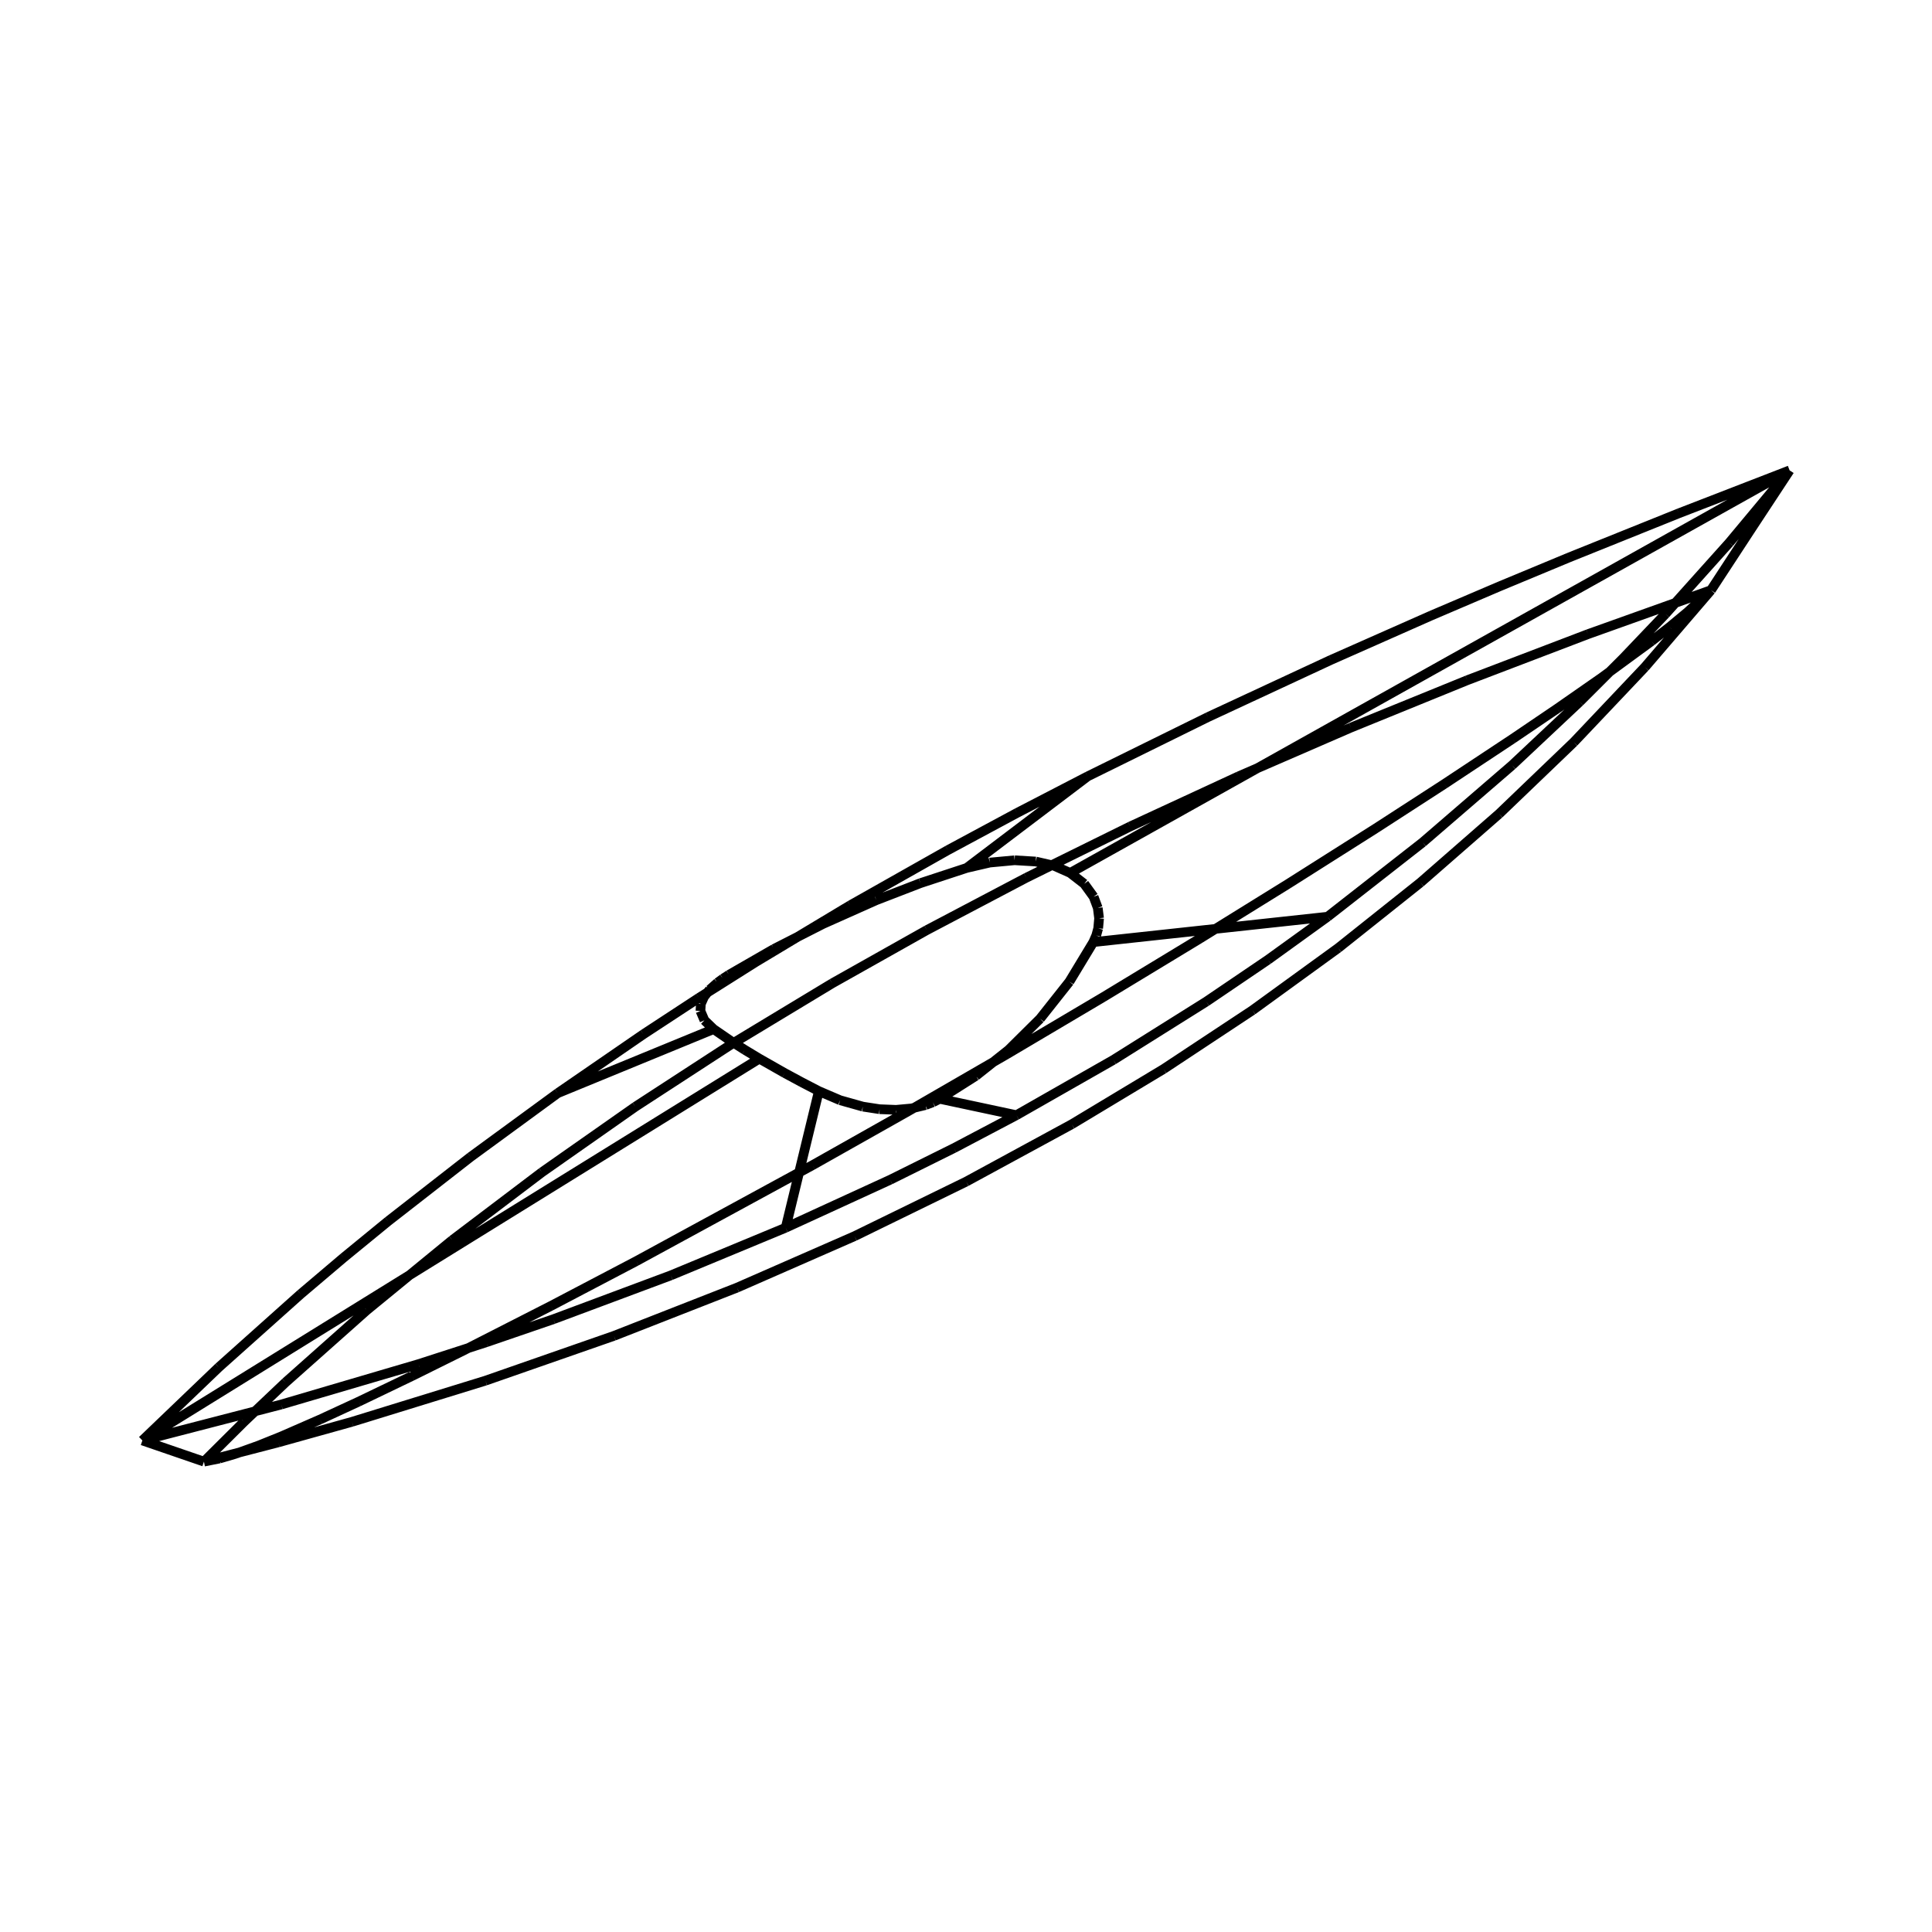
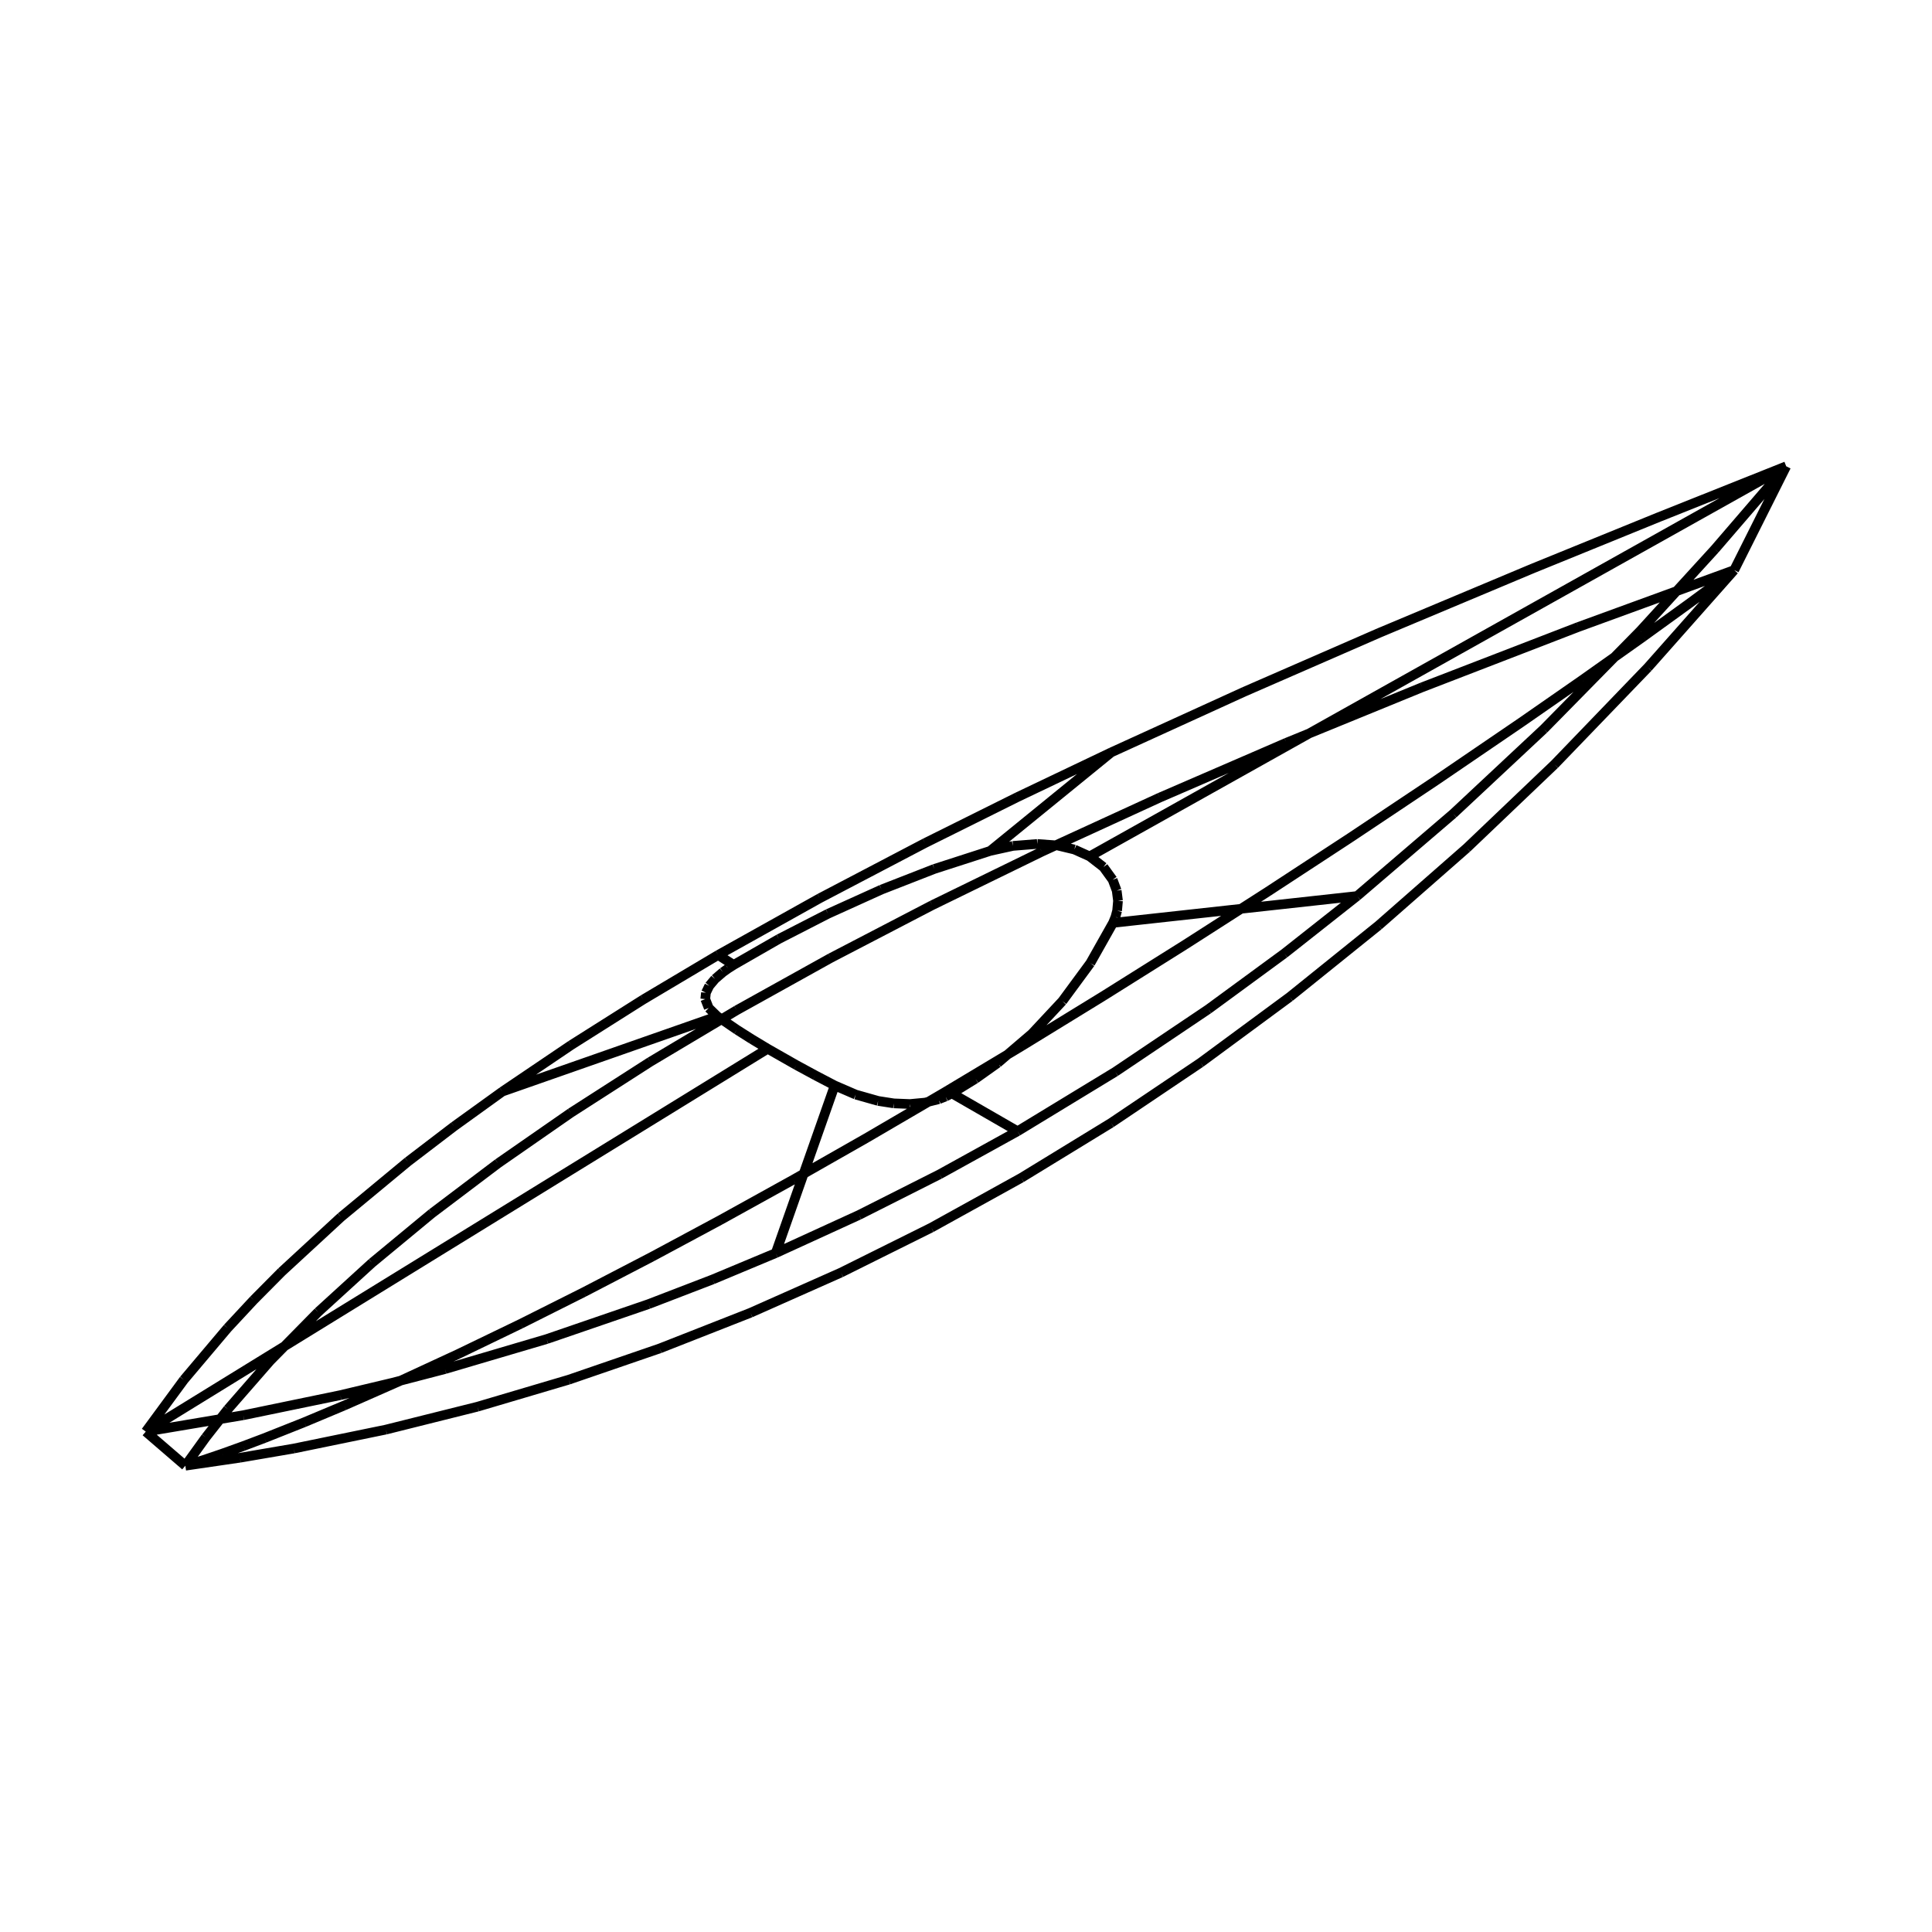
<svg xmlns="http://www.w3.org/2000/svg" viewBox="0 0 800 800">
-   <path d="M549.745,379.594 L589.094,348.813 M589.094,348.813 L626.106,316.89 M626.106,316.89 L654.103,290.593 M654.103,290.593 L672.195,272.513 M672.195,272.513 L689.645,254.204 M689.645,254.204 L716.082,224.712 M716.082,224.712 L741.042,194.77 M549.745,379.594 L452.727,390.109 M443.147,361.462 L448.951,365.964 M448.951,365.964 L452.844,371.333 M452.844,371.333 L454.565,375.95 M454.565,375.95 L455.108,380.241 M455.108,380.241 L454.736,384.411 M454.736,384.411 L453.936,387.333 M453.936,387.333 L452.727,390.109 M741.042,194.77 L443.147,361.462 M420.878,461.777 L461.015,438.891 M461.015,438.891 L499.505,414.746 M499.505,414.746 L525.041,397.425 M525.041,397.425 L549.745,379.594 M420.878,461.777 L389.131,454.998 M452.727,390.109 L442.812,406.492 M442.812,406.492 L430.671,421.824 M430.671,421.824 L417.631,434.75 M417.631,434.75 L404.07,445.506 M404.07,445.506 L389.131,454.998 M325.337,508.375 L368.613,488.517 M368.613,488.517 L395.018,475.411 M395.018,475.411 L420.878,461.777 M325.337,508.375 L339.073,451.812 M339.073,451.812 L347.868,455.58 M347.868,455.58 L357.296,458.227 M357.296,458.227 L364.214,459.295 M364.214,459.295 L371.032,459.56 M371.032,459.56 L377.416,458.98 M377.416,458.98 L383.22,457.584 M383.22,457.584 L386.303,456.411 M386.303,456.411 L389.131,454.998 M58.958,596.467 L116.491,581.568 M116.491,581.568 L173.322,564.85 M173.322,564.85 L201.372,555.793 M201.372,555.793 L229.167,546.253 M229.167,546.253 L277.794,528.099 M277.794,528.099 L325.337,508.375 M58.958,596.467 L314.434,438.362 M314.434,438.362 L324.938,444.335 M324.938,444.335 L331.911,448.096 M331.911,448.096 L339.073,451.812 M58.958,596.467 L90.595,566.155 M90.595,566.155 L124.499,535.848 M124.499,535.848 L142.308,520.743 M142.308,520.743 L160.714,505.673 M160.714,505.673 L194.886,479.041 M194.886,479.041 L230.971,452.641 M230.971,452.641 L295.49,426.137 M295.49,426.137 L302.981,431.279 M302.981,431.279 L308.438,434.745 M308.438,434.745 L314.434,438.362 M230.971,452.641 L266.411,428.262 M266.411,428.262 L289.39,413.206 M289.39,413.206 L312.993,398.315 M312.993,398.315 L301.864,403.641 M295.49,426.137 L291.693,422.488 M291.693,422.488 L290.04,418.613 M290.04,418.613 L290.215,415.713 M290.215,415.713 L291.527,412.742 M291.527,412.742 L293.873,409.794 M293.873,409.794 L297.12,406.9 M297.12,406.9 L299.378,405.249 M299.378,405.249 L301.864,403.641 M312.993,398.315 L352.014,374.89 M352.014,374.89 L392.486,352.023 M392.486,352.023 L421.142,336.608 M421.142,336.608 L450.351,321.488 M450.351,321.488 L400.312,359.386 M301.864,403.641 L320.484,392.929 M320.484,392.929 L340.771,382.592 M340.771,382.592 L362.877,372.737 M362.877,372.737 L381.133,365.688 M381.133,365.688 L400.312,359.386 M450.351,321.488 L500.167,296.936 M500.167,296.936 L551.128,273.242 M551.128,273.242 L592.642,254.874 M592.642,254.874 L620.967,242.775 M620.967,242.775 L649.486,230.917 M649.486,230.917 L695.103,212.568 M695.103,212.568 L741.042,194.77 M400.312,359.386 L409.855,357.173 M409.855,357.173 L420.129,356.219 M420.129,356.219 L428.896,356.743 M428.896,356.743 L436.409,358.464 M436.409,358.464 L443.147,361.462 M741.042,194.77 L724.735,219.543 M724.735,219.543 L708.484,244.374 M708.484,244.374 L657.549,262.584 M657.549,262.584 L607.54,281.67 M607.54,281.67 L559.398,301.27 M559.398,301.27 L512.849,321.471 M512.849,321.471 L468.008,342.216 M468.008,342.216 L424.969,363.449 M424.969,363.449 L383.812,385.119 M383.812,385.119 L344.6,407.179 M344.6,407.179 L303.194,432.183 M303.194,432.183 L263.095,458.267 M263.095,458.267 L224.421,485.391 M224.421,485.391 L187.3,513.499 M187.3,513.499 L151.869,542.525 M151.869,542.525 L118.27,572.388 M118.27,572.388 L101.02,588.752 M101.02,588.752 L84.449,605.23 M58.958,596.467 L84.449,605.23 M708.484,244.374 L698.9,253.357 M698.9,253.357 L691.419,259.572 M691.419,259.572 L683.87,265.47 M683.87,265.47 L663.231,280.587 M663.231,280.587 L644.833,293.405 M644.833,293.405 L626.392,305.905 M626.392,305.905 L598.104,324.623 M598.104,324.623 L569.757,342.966 M569.757,342.966 L533.299,366.057 M533.299,366.057 L496.763,388.694 M496.763,388.694 L456.905,412.847 M456.905,412.847 L416.964,436.496 M416.964,436.496 L376.747,459.746 M376.747,459.746 L336.455,482.475 M336.455,482.475 L263.482,522.206 M263.482,522.206 L228.178,540.733 M228.178,540.733 L192.834,558.762 M192.834,558.762 L170.683,569.741 M170.683,569.741 L148.528,580.391 M148.528,580.391 L132.563,587.768 M132.563,587.768 L116.621,594.732 M116.621,594.732 L107.109,598.567 M107.109,598.567 L97.652,601.96 M97.652,601.96 L90.976,603.926 M90.976,603.926 L84.449,605.23 M708.484,244.374 L681.107,276.259 M681.107,276.259 L651.667,307.333 M651.667,307.333 L620.731,337.008 M620.731,337.008 L588.178,365.445 M588.178,365.445 L554.11,392.572 M554.11,392.572 L518.629,418.326 M518.629,418.326 L481.833,442.655 M481.833,442.655 L443.817,465.52 M443.817,465.52 L400.104,489.278 M400.104,489.278 L353.878,511.857 M353.878,511.857 L305.216,533.178 M305.216,533.178 L254.219,553.156 M254.219,553.156 L201.015,571.707 M201.015,571.707 L145.761,588.743 M145.761,588.743 L115.279,597.244 M115.279,597.244 L84.449,605.23" stroke="black" stroke-width="4" fill="red" />
+   <path d="M561.96,371.029 L601.73,336.963 M601.73,336.963 L639.279,301.859 M639.279,301.859 L679.204,261.242 M679.204,261.242 L710.079,227.429 M710.079,227.429 L739.635,193.078 M561.96,371.029 L460.886,382.139 M451.211,354.611 L456.902,359.025 M456.902,359.025 L460.721,364.291 M460.721,364.291 L462.402,368.788 M462.402,368.788 L462.941,373.001 M462.941,373.001 L462.579,377.097 M462.579,377.097 L461.896,379.675 M461.896,379.675 L460.886,382.139 M739.635,193.078 L451.211,354.611 M421.366,468.418 L461.822,443.81 M461.822,443.81 L500.352,417.893 M500.352,417.893 L531.814,394.825 M531.814,394.825 L561.96,371.029 M421.366,468.418 L394.146,452.725 M460.886,382.139 L451.484,398.816 M451.484,398.816 L439.897,414.555 M439.897,414.555 L427.3,428.044 M427.3,428.044 L413.112,440.167 M413.112,440.167 L403.903,446.712 M403.903,446.712 L394.146,452.725 M321.206,518.884 L355.688,503.101 M355.688,503.101 L389.09,486.246 M389.09,486.246 L421.366,468.418 M321.206,518.884 L345.638,449.477 M345.638,449.477 L354.342,453.243 M354.342,453.243 L363.621,455.871 M363.621,455.871 L370.115,456.885 M370.115,456.885 L376.804,457.153 M376.804,457.153 L383.055,456.566 M383.055,456.566 L388.727,455.15 M388.727,455.15 L391.548,454.045 M391.548,454.045 L394.146,452.725 M60.365,592.805 L100.737,586.01 M100.737,586.01 L140.914,577.702 M140.914,577.702 L162.658,572.53 M162.658,572.53 L184.26,566.904 M184.26,566.904 L226.352,554.485 M226.352,554.485 L268.554,540.002 M268.554,540.002 L295.136,529.778 M295.136,529.778 L321.206,518.884 M60.365,592.805 L317.893,434.263 M317.893,434.263 L329.724,441.003 M329.724,441.003 L337.585,445.264 M337.585,445.264 L345.638,449.477 M60.365,592.805 L76.136,571.353 M76.136,571.353 L94.23,549.924 M94.23,549.924 L105.062,538.285 M105.062,538.285 L116.568,526.685 M116.568,526.685 L141.193,503.964 M141.193,503.964 L168.927,480.99 M168.927,480.99 L188.029,466.401 M188.029,466.401 L208.035,451.989 M208.035,451.989 L297.018,420.834 M297.018,420.834 L305.149,426.397 M305.149,426.397 L311.188,430.222 M311.188,430.222 L317.893,434.263 M208.035,451.989 L236.498,432.751 M236.498,432.751 L266.331,413.894 M266.331,413.894 L297.361,395.439 M297.361,395.439 L303.801,399.554 M297.018,420.834 L293.472,417.385 M293.472,417.385 L292.041,413.709 M292.041,413.709 L292.313,411.064 M292.313,411.064 L293.693,408.212 M293.693,408.212 L296.088,405.362 M296.088,405.362 L299.367,402.548 M299.367,402.548 L301.486,401.035 M301.486,401.035 L303.801,399.554 M297.361,395.439 L339.454,371.934 M339.454,371.934 L383.013,349.105 M383.013,349.105 L421.218,330.097 M421.218,330.097 L460.143,311.538 M460.143,311.538 L410.029,352.34 M303.801,399.554 L322.524,388.803 M322.524,388.803 L342.857,378.375 M342.857,378.375 L365.01,368.348 M365.01,368.348 L386.882,359.812 M386.882,359.812 L410.029,352.34 M460.143,311.538 L515.115,286.471 M515.115,286.471 L570.948,262.117 M570.948,262.117 L634.645,235.392 M634.645,235.392 L687.007,214.072 M687.007,214.072 L739.635,193.078 M410.029,352.34 L419.436,350.27 M419.436,350.27 L429.518,349.465 M429.518,349.465 L437.827,350.074 M437.827,350.074 L444.88,351.765 M444.88,351.765 L451.211,354.611 M739.635,193.078 L718.092,236.058 M718.092,236.058 L682.375,276.37 M682.375,276.37 L643.708,316.508 M643.708,316.508 L607.386,351.143 M607.386,351.143 L570.827,383.212 M570.827,383.212 L534.071,412.811 M534.071,412.811 L497.148,440.034 M497.148,440.034 L460.087,464.973 M460.087,464.973 L422.908,487.715 M422.908,487.715 L385.626,508.344 M385.626,508.344 L348.249,526.943 M348.249,526.943 L310.779,543.586 M310.779,543.586 L273.211,558.348 M273.211,558.348 L235.535,571.293 M235.535,571.293 L197.733,582.482 M197.733,582.482 L159.782,591.97 M159.782,591.97 L121.655,599.803 M121.655,599.803 L99.371,603.616 M99.371,603.616 L76.75,606.922 M60.365,592.805 L76.75,606.922 M718.092,236.058 L708.708,243.08 M708.708,243.08 L699.306,250.007 M699.306,250.007 L680.463,263.643 M680.463,263.643 L655.274,281.489 M655.274,281.489 L630.025,299.04 M630.025,299.04 L594.67,323.142 M594.67,323.142 L559.225,346.806 M559.225,346.806 L524.971,369.217 M524.971,369.217 L490.639,391.226 M490.639,391.226 L456.94,412.376 M456.94,412.376 L423.173,433.1 M423.173,433.1 L391.007,452.381 M391.007,452.381 L358.785,471.22 M358.785,471.22 L328.509,488.459 M328.509,488.459 L298.191,505.239 M298.191,505.239 L269.964,520.397 M269.964,520.397 L241.713,535.082 M241.713,535.082 L215.677,548.147 M215.677,548.147 L189.634,560.72 M189.634,560.72 L166.072,571.622 M166.072,571.622 L142.525,582.002 M142.525,582.002 L126.01,588.924 M126.01,588.924 L109.524,595.477 M109.524,595.477 L100.779,598.777 M100.779,598.777 L92.052,601.917 M92.052,601.917 L84.385,604.52 M84.385,604.52 L76.75,606.922 M718.092,236.058 L653.527,259.626 M653.527,259.626 L588.856,284.589 M588.856,284.589 L532.658,307.562 M532.658,307.562 L480.22,330.256 M480.22,330.256 L431.386,352.673 M431.386,352.673 L386.009,374.818 M386.009,374.818 L343.948,396.695 M343.948,396.695 L305.067,418.313 M305.067,418.313 L269.236,439.68 M269.236,439.68 L236.331,460.81 M236.331,460.81 L206.236,481.715 M206.236,481.715 L178.84,502.414 M178.84,502.414 L154.042,522.924 M154.042,522.924 L131.749,543.267 M131.749,543.267 L111.879,563.464 M111.879,563.464 L94.358,583.539 M94.358,583.539 L85.218,595.177 M85.218,595.177 L76.75,606.922" stroke="black" stroke-width="4" fill="red" />
</svg>
